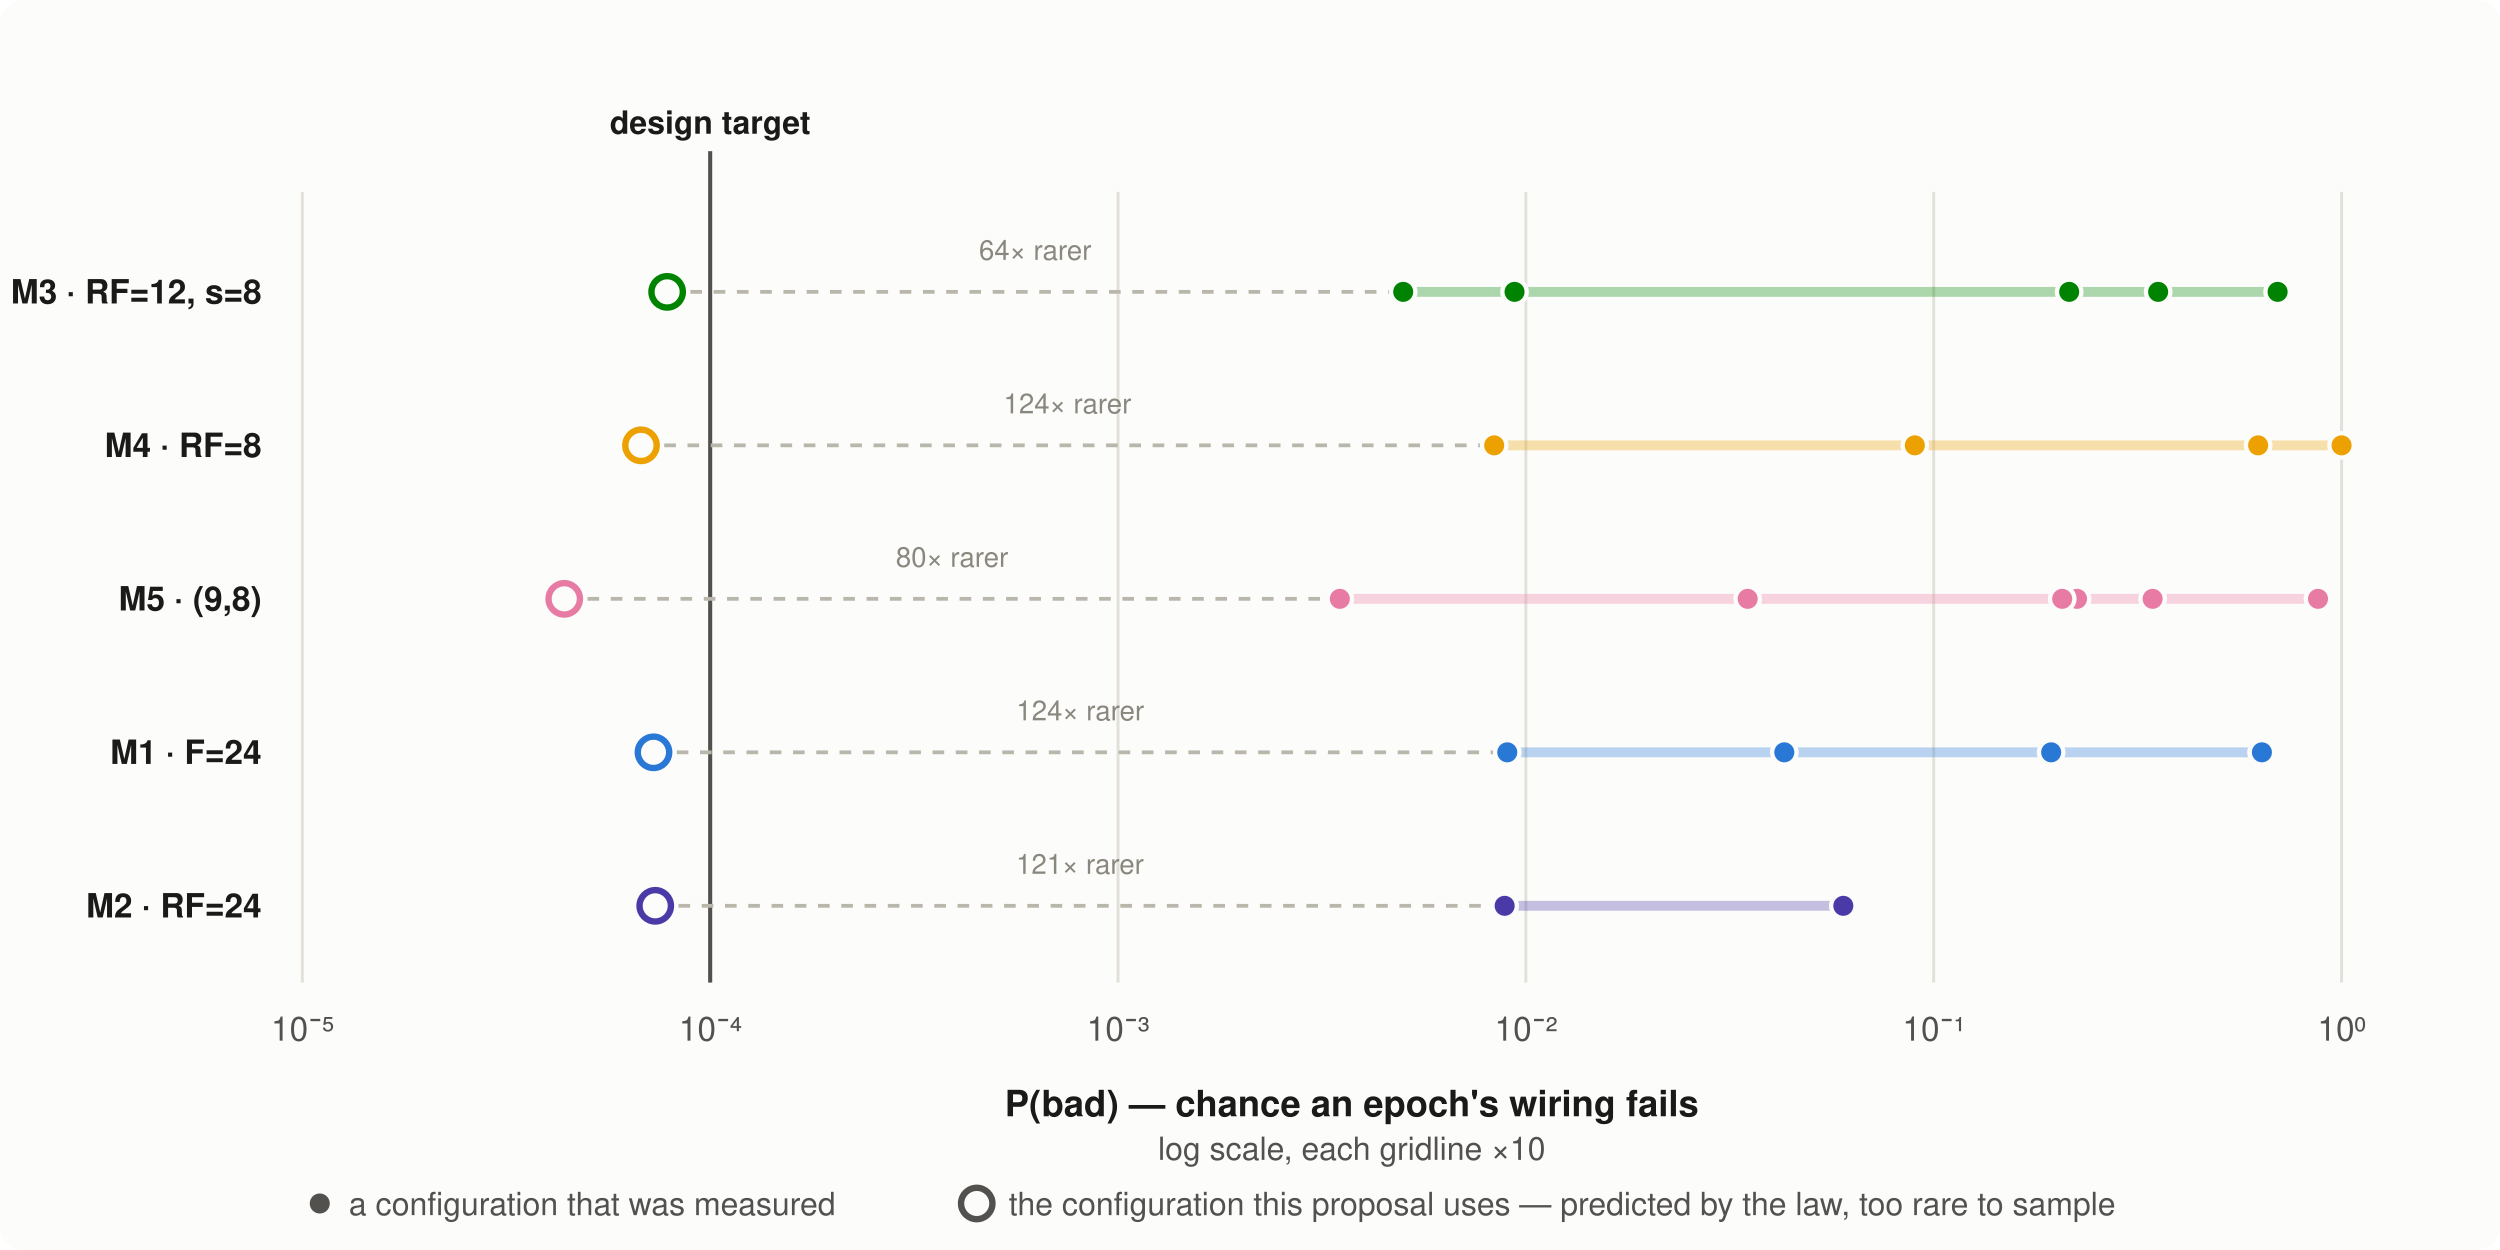
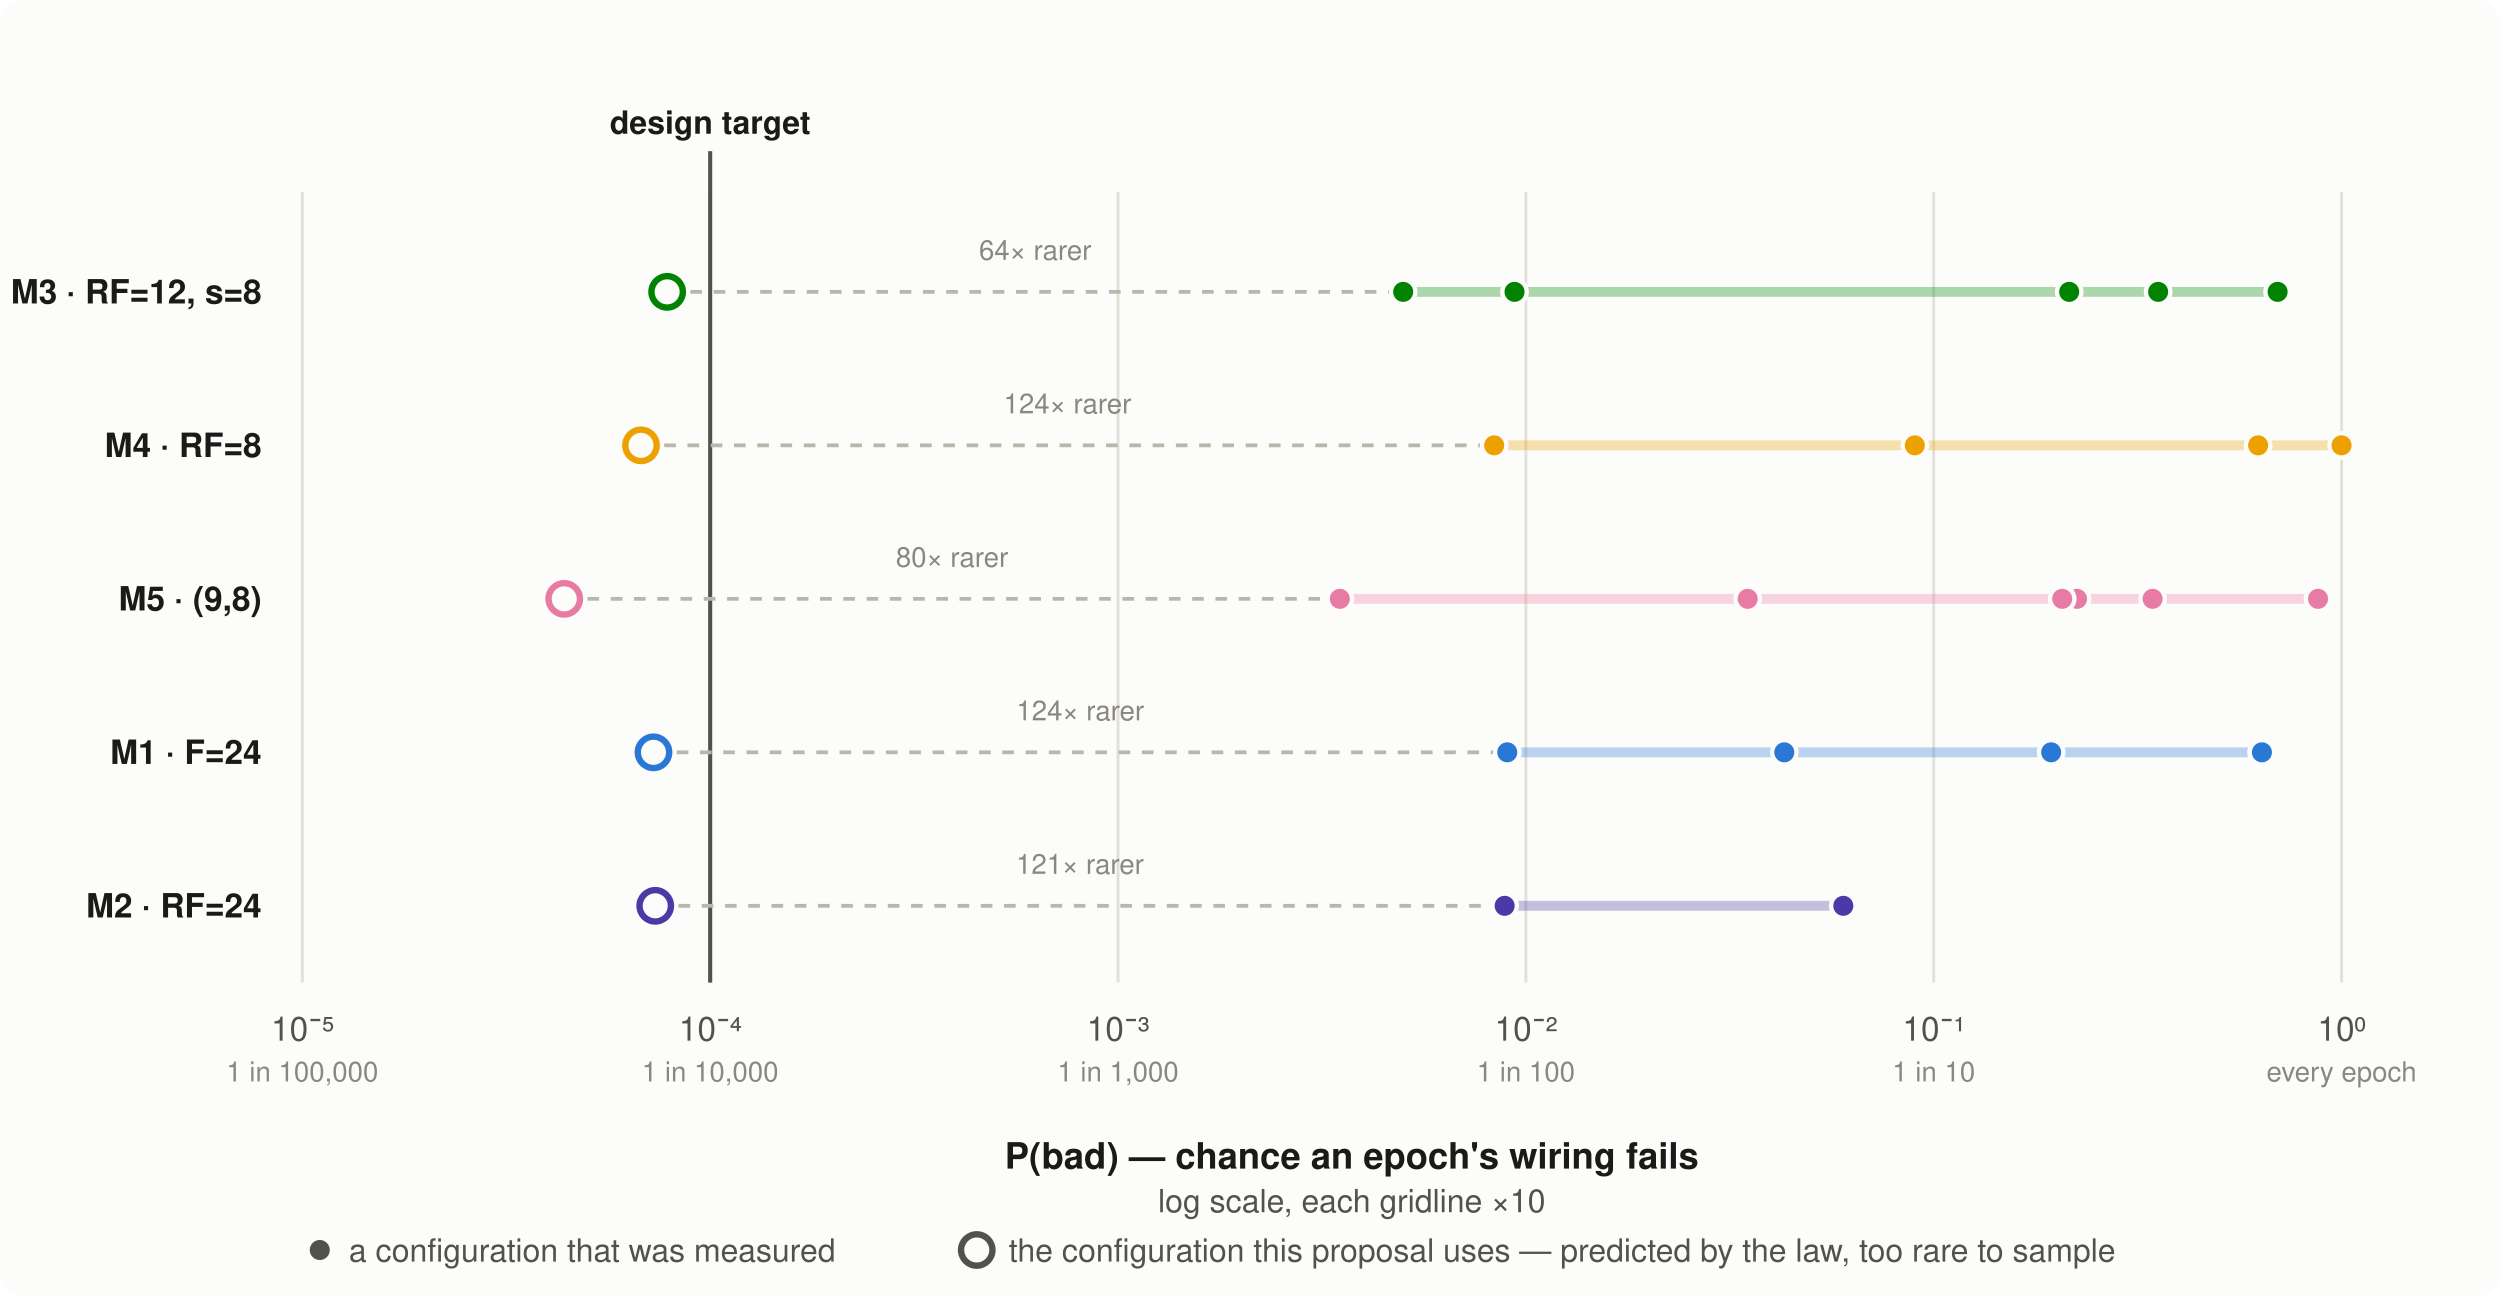
- <svg xmlns="http://www.w3.org/2000/svg" viewBox="0 0 860 430" width="860" height="430" role="img" aria-labelledby="t d">
-   <rect width="860" height="430" rx="8" fill="#fcfcfb" />
+ <svg xmlns="http://www.w3.org/2000/svg" viewBox="0 0 860 446" width="860" height="446" role="img" aria-labelledby="t d">
+   <rect width="860" height="446" rx="8" fill="#fcfcfb" />
  <line x1="104.0" y1="66.0" x2="104.0" y2="338.0" stroke="#e2e0d8" stroke-width="1" />
  <text x="104.0" y="358.0" font-size="11.5" fill="#52514e" font-family="-apple-system,BlinkMacSystemFont,Segoe UI,Helvetica,Arial,sans-serif" text-anchor="middle">10⁻⁵</text>
+   <text x="104.0" y="372.0" font-size="9.5" fill="#8a887e" font-family="-apple-system,BlinkMacSystemFont,Segoe UI,Helvetica,Arial,sans-serif" text-anchor="middle">1 in 100,000</text>
  <line x1="244.3" y1="66.0" x2="244.3" y2="338.0" stroke="#e2e0d8" stroke-width="1" />
  <text x="244.3" y="358.0" font-size="11.5" fill="#52514e" font-family="-apple-system,BlinkMacSystemFont,Segoe UI,Helvetica,Arial,sans-serif" text-anchor="middle">10⁻⁴</text>
+   <text x="244.3" y="372.0" font-size="9.5" fill="#8a887e" font-family="-apple-system,BlinkMacSystemFont,Segoe UI,Helvetica,Arial,sans-serif" text-anchor="middle">1 in 10,000</text>
  <line x1="384.6" y1="66.0" x2="384.6" y2="338.0" stroke="#e2e0d8" stroke-width="1" />
  <text x="384.6" y="358.0" font-size="11.5" fill="#52514e" font-family="-apple-system,BlinkMacSystemFont,Segoe UI,Helvetica,Arial,sans-serif" text-anchor="middle">10⁻³</text>
+   <text x="384.6" y="372.0" font-size="9.5" fill="#8a887e" font-family="-apple-system,BlinkMacSystemFont,Segoe UI,Helvetica,Arial,sans-serif" text-anchor="middle">1 in 1,000</text>
  <line x1="524.9" y1="66.0" x2="524.9" y2="338.0" stroke="#e2e0d8" stroke-width="1" />
  <text x="524.9" y="358.0" font-size="11.5" fill="#52514e" font-family="-apple-system,BlinkMacSystemFont,Segoe UI,Helvetica,Arial,sans-serif" text-anchor="middle">10⁻²</text>
+   <text x="524.9" y="372.0" font-size="9.5" fill="#8a887e" font-family="-apple-system,BlinkMacSystemFont,Segoe UI,Helvetica,Arial,sans-serif" text-anchor="middle">1 in 100</text>
  <line x1="665.2" y1="66.0" x2="665.2" y2="338.0" stroke="#e2e0d8" stroke-width="1" />
  <text x="665.2" y="358.0" font-size="11.5" fill="#52514e" font-family="-apple-system,BlinkMacSystemFont,Segoe UI,Helvetica,Arial,sans-serif" text-anchor="middle">10⁻¹</text>
+   <text x="665.2" y="372.0" font-size="9.5" fill="#8a887e" font-family="-apple-system,BlinkMacSystemFont,Segoe UI,Helvetica,Arial,sans-serif" text-anchor="middle">1 in 10</text>
  <line x1="805.5" y1="66.0" x2="805.5" y2="338.0" stroke="#e2e0d8" stroke-width="1" />
  <text x="805.5" y="358.0" font-size="11.5" fill="#52514e" font-family="-apple-system,BlinkMacSystemFont,Segoe UI,Helvetica,Arial,sans-serif" text-anchor="middle">10⁰</text>
+   <text x="805.5" y="372.0" font-size="9.5" fill="#8a887e" font-family="-apple-system,BlinkMacSystemFont,Segoe UI,Helvetica,Arial,sans-serif" text-anchor="middle">every epoch</text>
  <line x1="244.3" y1="52.0" x2="244.3" y2="338.0" stroke="#52514e" stroke-width="1.4" />
  <text x="244.3" y="46.0" font-size="11" fill="#1a1a19" font-family="-apple-system,BlinkMacSystemFont,Segoe UI,Helvetica,Arial,sans-serif" text-anchor="middle" font-weight="600">design target</text>
  <text x="90.0" y="104.4" font-size="11.5" fill="#1a1a19" font-family="-apple-system,BlinkMacSystemFont,Segoe UI,Helvetica,Arial,sans-serif" text-anchor="end" font-weight="600">M3 · RF=12, s=8</text>
  <line x1="229.5" y1="100.4" x2="482.7" y2="100.4" stroke="#b9b6ab" stroke-width="1.3" stroke-dasharray="4 4" />
  <line x1="482.7" y1="100.4" x2="783.5" y2="100.4" stroke="#008300" stroke-width="3.4" stroke-linecap="round" opacity="0.32" />
  <circle cx="742.4" cy="100.4" r="4.2" fill="#008300" stroke="#fcfcfb" stroke-width="1.5" />
  <circle cx="711.8" cy="100.4" r="4.2" fill="#008300" stroke="#fcfcfb" stroke-width="1.5" />
  <circle cx="783.5" cy="100.4" r="4.2" fill="#008300" stroke="#fcfcfb" stroke-width="1.5" />
  <circle cx="521.0" cy="100.4" r="4.2" fill="#008300" stroke="#fcfcfb" stroke-width="1.5" />
  <circle cx="482.7" cy="100.4" r="4.2" fill="#008300" stroke="#fcfcfb" stroke-width="1.5" />
  <circle cx="229.5" cy="100.4" r="5.4" fill="#fcfcfb" stroke="#008300" stroke-width="2.2" />
  <text x="356.1" y="89.4" font-size="9.5" fill="#8a887e" font-family="-apple-system,BlinkMacSystemFont,Segoe UI,Helvetica,Arial,sans-serif" text-anchor="middle">64× rarer</text>
  <text x="90.0" y="157.2" font-size="11.5" fill="#1a1a19" font-family="-apple-system,BlinkMacSystemFont,Segoe UI,Helvetica,Arial,sans-serif" text-anchor="end" font-weight="600">M4 · RF=8</text>
  <line x1="220.5" y1="153.2" x2="514.0" y2="153.2" stroke="#b9b6ab" stroke-width="1.3" stroke-dasharray="4 4" />
  <line x1="514.0" y1="153.2" x2="805.5" y2="153.2" stroke="#eda100" stroke-width="3.4" stroke-linecap="round" opacity="0.32" />
  <circle cx="805.5" cy="153.2" r="4.2" fill="#eda100" stroke="#fcfcfb" stroke-width="1.5" />
  <circle cx="776.8" cy="153.2" r="4.2" fill="#eda100" stroke="#fcfcfb" stroke-width="1.5" />
  <circle cx="658.7" cy="153.2" r="4.2" fill="#eda100" stroke="#fcfcfb" stroke-width="1.5" />
  <circle cx="514.0" cy="153.2" r="4.2" fill="#eda100" stroke="#fcfcfb" stroke-width="1.5" />
  <circle cx="220.5" cy="153.2" r="5.4" fill="#fcfcfb" stroke="#eda100" stroke-width="2.2" />
  <text x="367.2" y="142.2" font-size="9.5" fill="#8a887e" font-family="-apple-system,BlinkMacSystemFont,Segoe UI,Helvetica,Arial,sans-serif" text-anchor="middle">124× rarer</text>
  <text x="90.0" y="210.0" font-size="11.5" fill="#1a1a19" font-family="-apple-system,BlinkMacSystemFont,Segoe UI,Helvetica,Arial,sans-serif" text-anchor="end" font-weight="600">M5 · (9,8)</text>
  <line x1="194.1" y1="206.0" x2="460.9" y2="206.0" stroke="#b9b6ab" stroke-width="1.3" stroke-dasharray="4 4" />
  <line x1="460.9" y1="206.0" x2="797.4" y2="206.0" stroke="#e87ba4" stroke-width="3.4" stroke-linecap="round" opacity="0.32" />
  <circle cx="740.5" cy="206.0" r="4.2" fill="#e87ba4" stroke="#fcfcfb" stroke-width="1.5" />
  <circle cx="709.6" cy="206.0" r="4.2" fill="#e87ba4" stroke="#fcfcfb" stroke-width="1.5" />
  <circle cx="714.5" cy="206.0" r="4.2" fill="#e87ba4" stroke="#fcfcfb" stroke-width="1.5" />
  <circle cx="709.4" cy="206.0" r="4.2" fill="#e87ba4" stroke="#fcfcfb" stroke-width="1.5" />
  <circle cx="601.2" cy="206.0" r="4.2" fill="#e87ba4" stroke="#fcfcfb" stroke-width="1.5" />
  <circle cx="460.9" cy="206.0" r="4.2" fill="#e87ba4" stroke="#fcfcfb" stroke-width="1.5" />
  <circle cx="797.4" cy="206.0" r="4.2" fill="#e87ba4" stroke="#fcfcfb" stroke-width="1.5" />
  <circle cx="194.1" cy="206.0" r="5.4" fill="#fcfcfb" stroke="#e87ba4" stroke-width="2.2" />
  <text x="327.5" y="195.0" font-size="9.5" fill="#8a887e" font-family="-apple-system,BlinkMacSystemFont,Segoe UI,Helvetica,Arial,sans-serif" text-anchor="middle">80× rarer</text>
  <text x="90.0" y="262.8" font-size="11.5" fill="#1a1a19" font-family="-apple-system,BlinkMacSystemFont,Segoe UI,Helvetica,Arial,sans-serif" text-anchor="end" font-weight="600">M1 · F=24</text>
  <line x1="224.8" y1="258.8" x2="518.5" y2="258.8" stroke="#b9b6ab" stroke-width="1.3" stroke-dasharray="4 4" />
  <line x1="518.5" y1="258.8" x2="778.1" y2="258.8" stroke="#2a78d6" stroke-width="3.4" stroke-linecap="round" opacity="0.32" />
  <circle cx="778.0" cy="258.8" r="4.2" fill="#2a78d6" stroke="#fcfcfb" stroke-width="1.5" />
  <circle cx="705.6" cy="258.8" r="4.2" fill="#2a78d6" stroke="#fcfcfb" stroke-width="1.5" />
  <circle cx="778.1" cy="258.8" r="4.2" fill="#2a78d6" stroke="#fcfcfb" stroke-width="1.5" />
  <circle cx="613.8" cy="258.8" r="4.2" fill="#2a78d6" stroke="#fcfcfb" stroke-width="1.5" />
  <circle cx="518.5" cy="258.8" r="4.2" fill="#2a78d6" stroke="#fcfcfb" stroke-width="1.5" />
  <circle cx="224.8" cy="258.8" r="5.4" fill="#fcfcfb" stroke="#2a78d6" stroke-width="2.2" />
  <text x="371.6" y="247.8" font-size="9.5" fill="#8a887e" font-family="-apple-system,BlinkMacSystemFont,Segoe UI,Helvetica,Arial,sans-serif" text-anchor="middle">124× rarer</text>
  <text x="90.0" y="315.6" font-size="11.5" fill="#1a1a19" font-family="-apple-system,BlinkMacSystemFont,Segoe UI,Helvetica,Arial,sans-serif" text-anchor="end" font-weight="600">M2 · RF=24</text>
  <line x1="225.4" y1="311.6" x2="517.6" y2="311.6" stroke="#b9b6ab" stroke-width="1.3" stroke-dasharray="4 4" />
  <line x1="517.6" y1="311.6" x2="634.1" y2="311.6" stroke="#4a3aa7" stroke-width="3.4" stroke-linecap="round" opacity="0.32" />
  <circle cx="517.6" cy="311.6" r="4.2" fill="#4a3aa7" stroke="#fcfcfb" stroke-width="1.5" />
  <circle cx="634.1" cy="311.6" r="4.2" fill="#4a3aa7" stroke="#fcfcfb" stroke-width="1.5" />
  <circle cx="225.4" cy="311.6" r="5.4" fill="#fcfcfb" stroke="#4a3aa7" stroke-width="2.2" />
  <text x="371.5" y="300.6" font-size="9.5" fill="#8a887e" font-family="-apple-system,BlinkMacSystemFont,Segoe UI,Helvetica,Arial,sans-serif" text-anchor="middle">121× rarer</text>
-   <text x="465.0" y="384.0" font-size="12.5" fill="#1a1a19" font-family="-apple-system,BlinkMacSystemFont,Segoe UI,Helvetica,Arial,sans-serif" text-anchor="middle" font-weight="600">P(bad) — chance an epoch's wiring fails</text>
-   <text x="465.0" y="399.0" font-size="11" fill="#52514e" font-family="-apple-system,BlinkMacSystemFont,Segoe UI,Helvetica,Arial,sans-serif" text-anchor="middle">log scale, each gridline ×10</text>
-   <circle cx="110.0" cy="414.0" r="4.2" fill="#52514e" stroke="#fcfcfb" stroke-width="1.5" />
-   <text x="120.0" y="418.0" font-size="11" fill="#52514e" font-family="-apple-system,BlinkMacSystemFont,Segoe UI,Helvetica,Arial,sans-serif">a configuration that was measured</text>
-   <circle cx="336.0" cy="414.0" r="5.4" fill="#fcfcfb" stroke="#52514e" stroke-width="2.2" />
-   <text x="347.0" y="418.0" font-size="11" fill="#52514e" font-family="-apple-system,BlinkMacSystemFont,Segoe UI,Helvetica,Arial,sans-serif">the configuration this proposal uses — predicted by the law, too rare to sample</text>
+   <text x="465.0" y="402.0" font-size="12.5" fill="#1a1a19" font-family="-apple-system,BlinkMacSystemFont,Segoe UI,Helvetica,Arial,sans-serif" text-anchor="middle" font-weight="600">P(bad) — chance an epoch's wiring fails</text>
+   <text x="465.0" y="417.0" font-size="11" fill="#52514e" font-family="-apple-system,BlinkMacSystemFont,Segoe UI,Helvetica,Arial,sans-serif" text-anchor="middle">log scale, each gridline ×10</text>
+   <circle cx="110.0" cy="430.0" r="4.2" fill="#52514e" stroke="#fcfcfb" stroke-width="1.5" />
+   <text x="120.0" y="434.0" font-size="11" fill="#52514e" font-family="-apple-system,BlinkMacSystemFont,Segoe UI,Helvetica,Arial,sans-serif">a configuration that was measured</text>
+   <circle cx="336.0" cy="430.0" r="5.4" fill="#fcfcfb" stroke="#52514e" stroke-width="2.2" />
+   <text x="347.0" y="434.0" font-size="11" fill="#52514e" font-family="-apple-system,BlinkMacSystemFont,Segoe UI,Helvetica,Arial,sans-serif">the configuration this proposal uses — predicted by the law, too rare to sample</text>
</svg>
